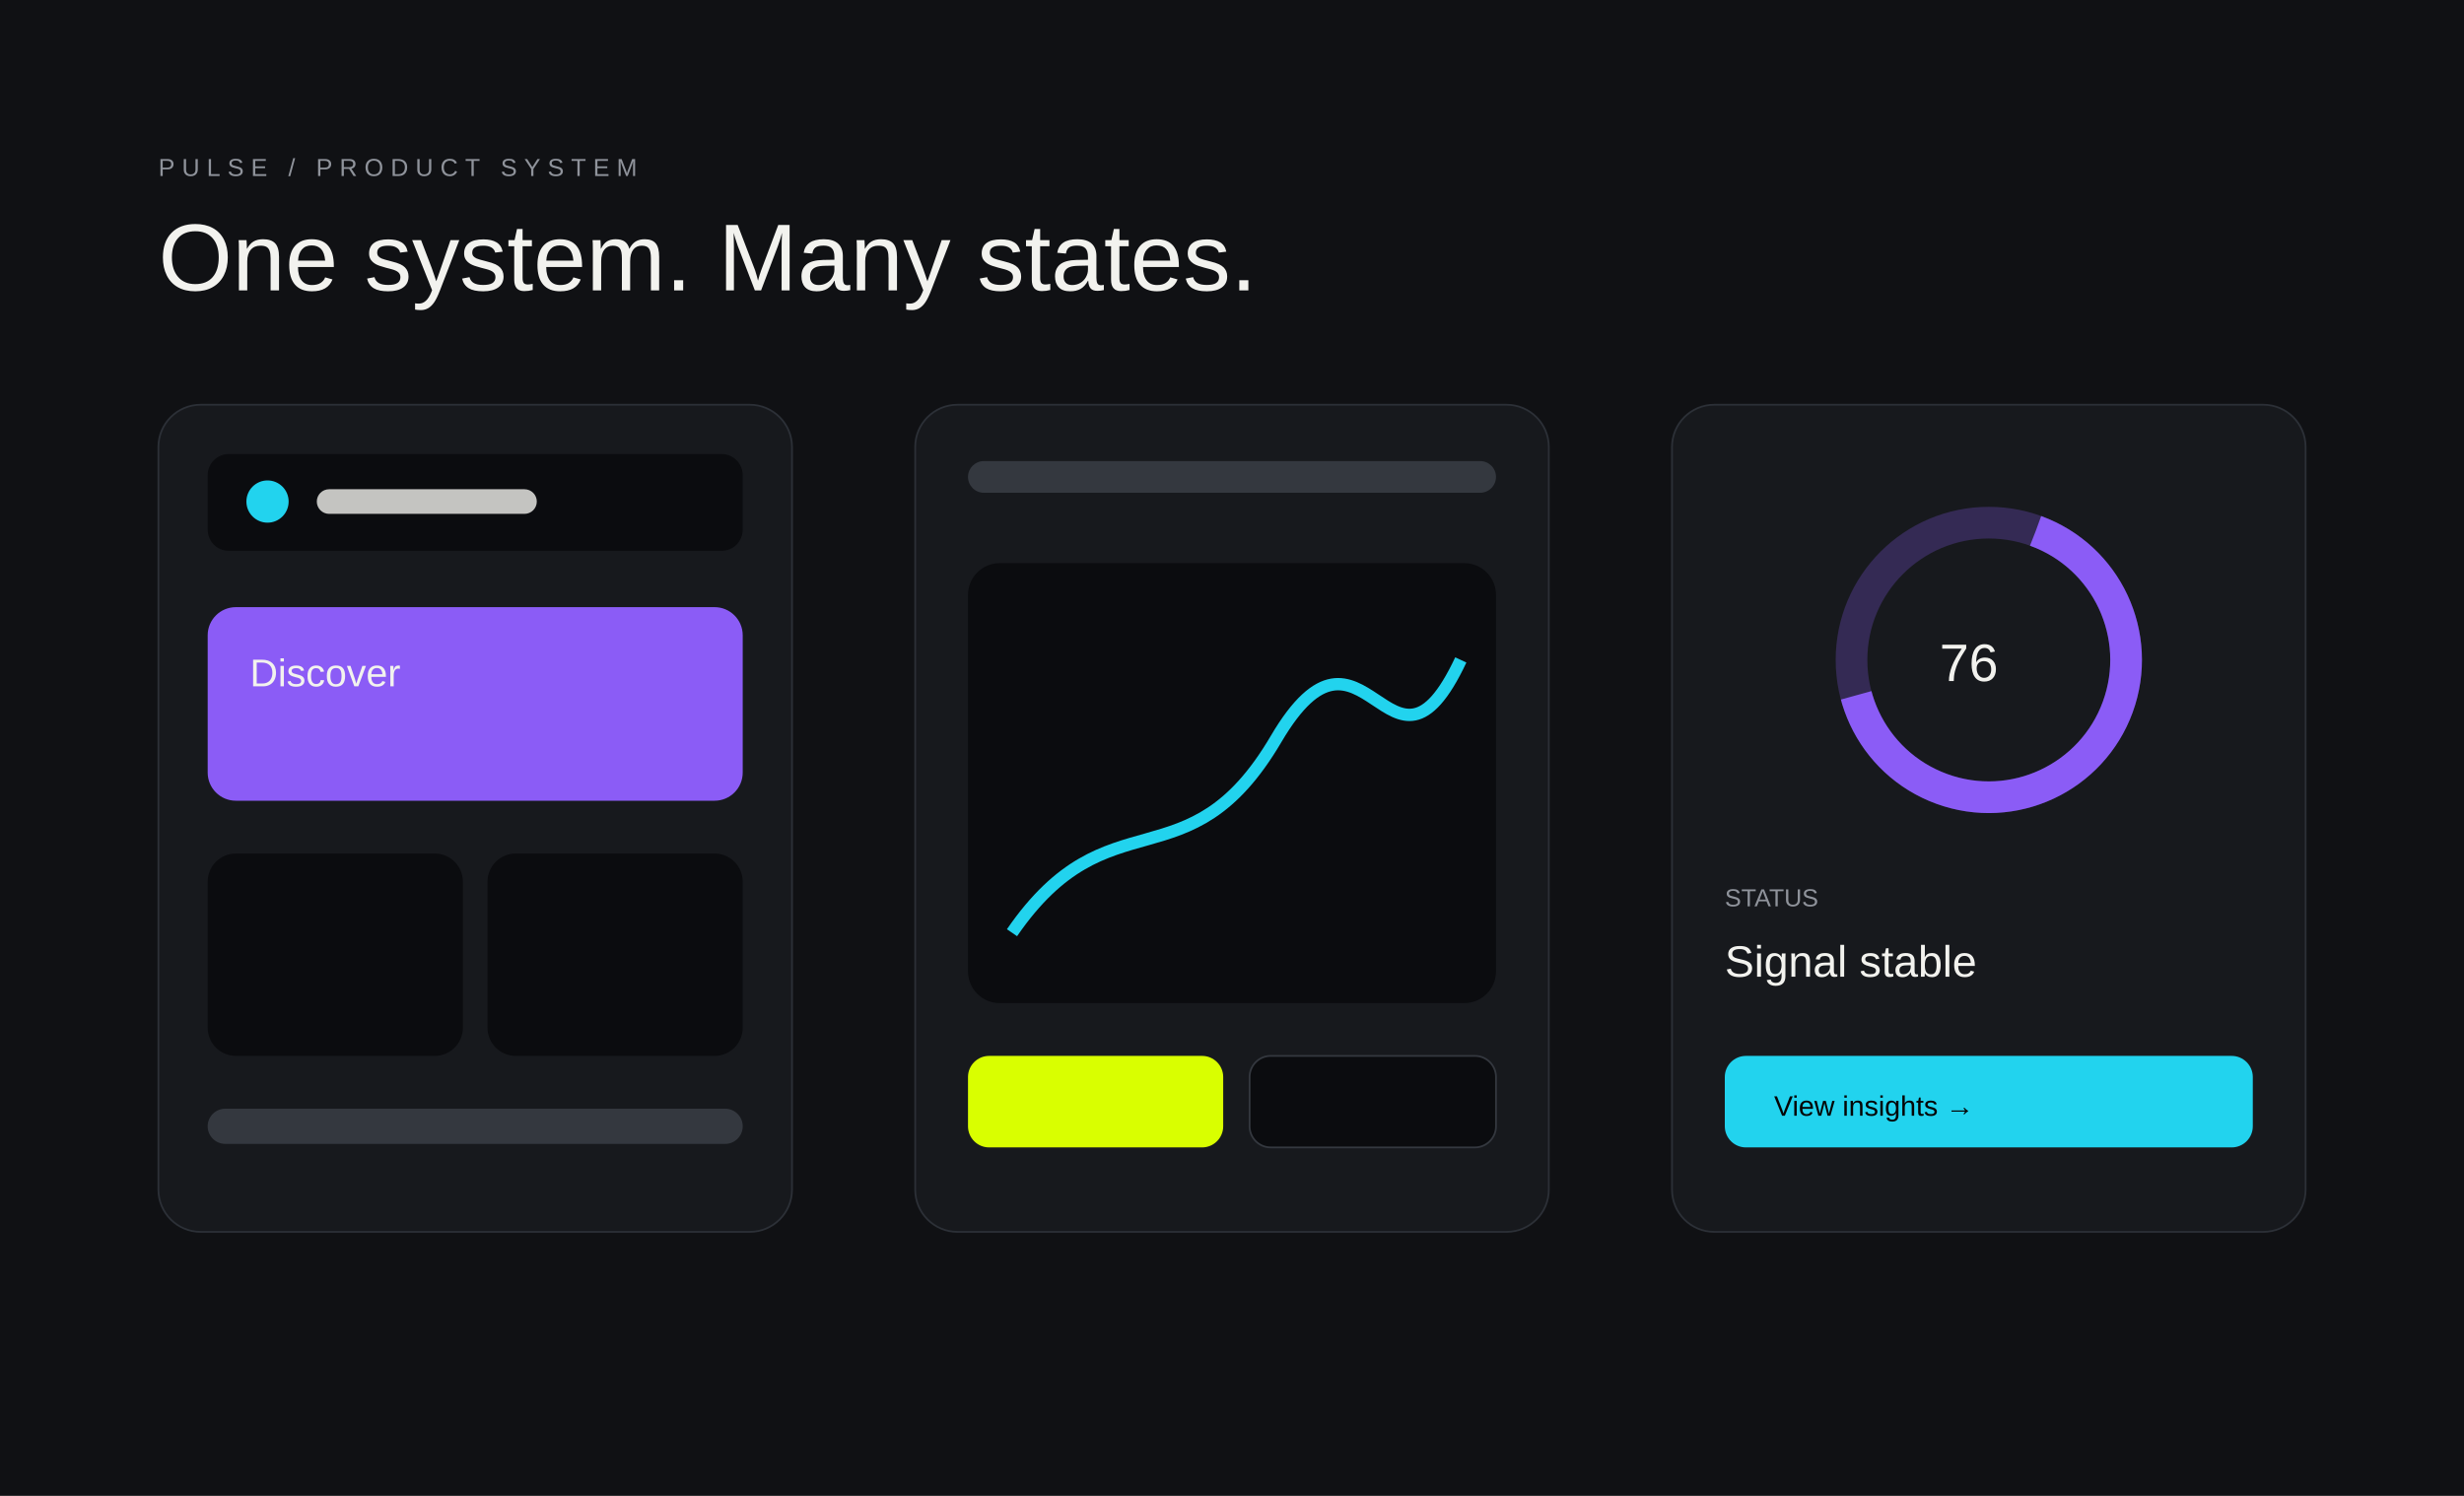
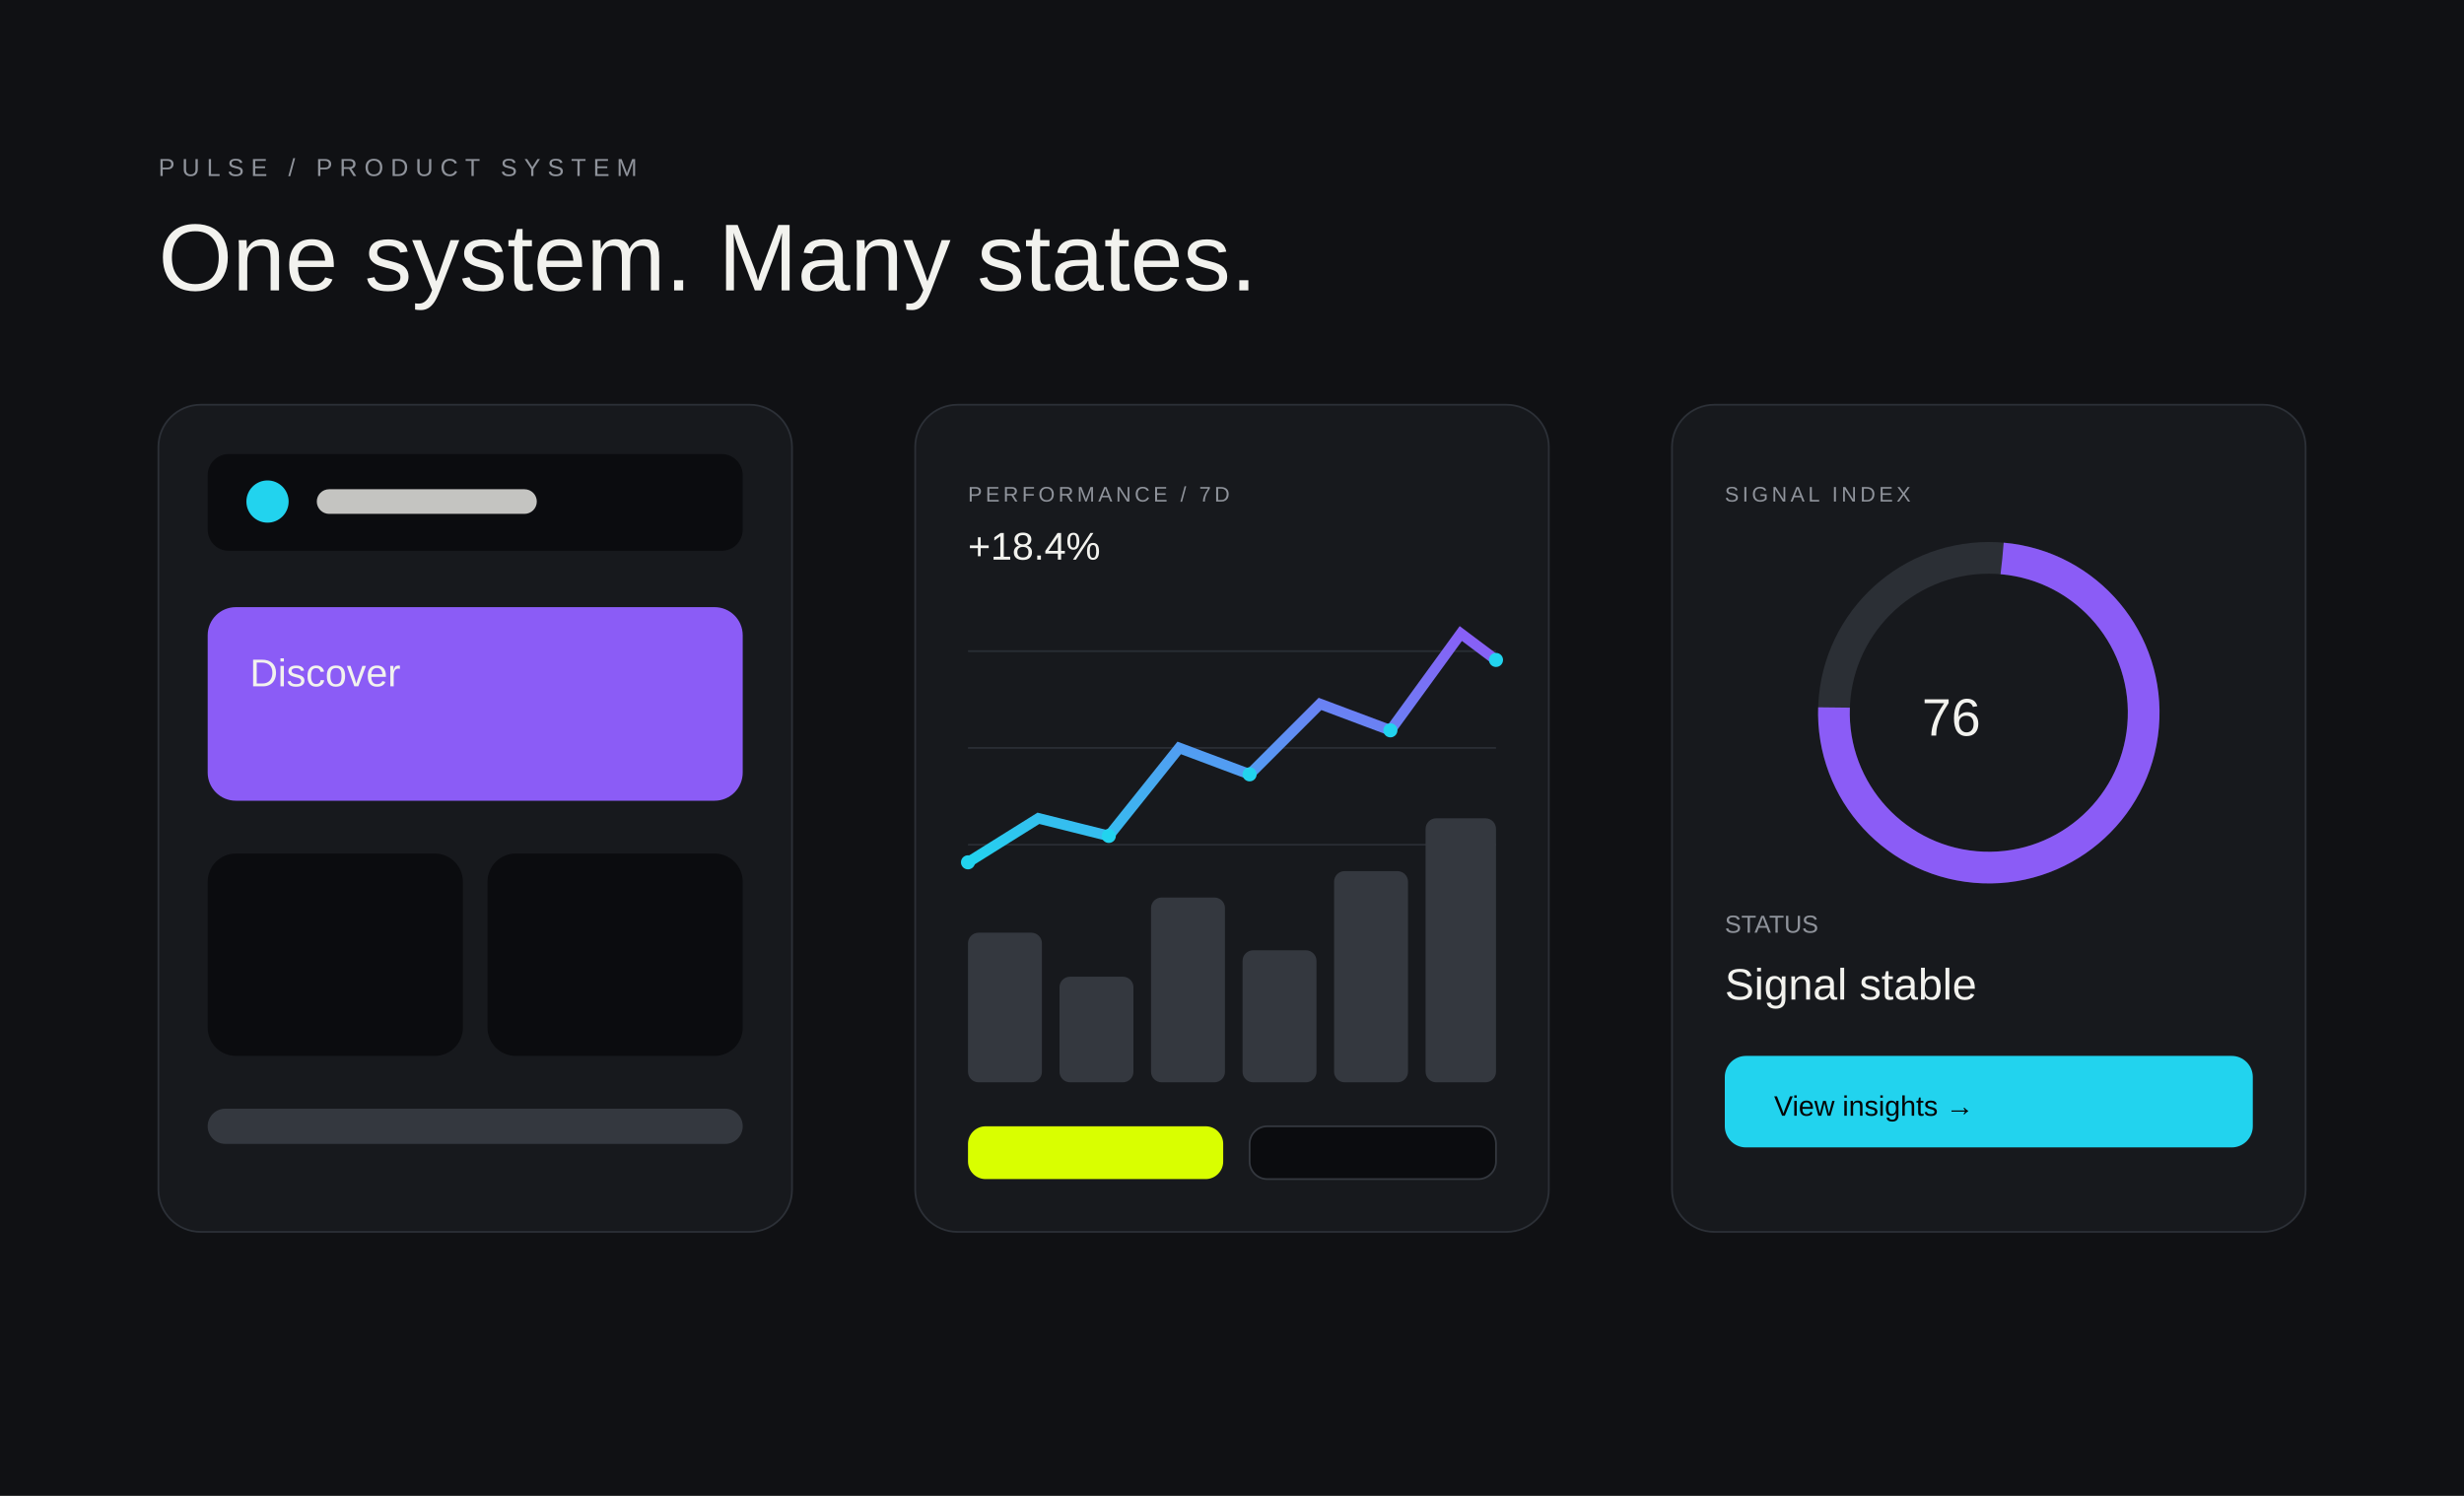
<svg xmlns="http://www.w3.org/2000/svg" viewBox="0 0 1400 850">
+   <defs>
+     <linearGradient id="line" x1="0" y1="1" x2="1" y2="0">
+       <stop stop-color="#22d3ee" />
+       <stop offset="1" stop-color="#8b5cf6" />
+     </linearGradient>
+   </defs>
  <rect width="1400" height="850" fill="#101114" />
  <text x="90" y="100" fill="#8f939b" font-family="Arial" font-size="14" letter-spacing="4">PULSE / PRODUCT SYSTEM</text>
  <text x="90" y="165" fill="#f2f2ee" font-family="Arial" font-size="54">One system. Many states.</text>
  <g transform="translate(90 230)">
    <rect width="360" height="470" rx="24" fill="#17191d" stroke="#2c3037" />
    <rect x="28" y="28" width="304" height="55" rx="12" fill="#0b0c0f" />
    <circle cx="62" cy="55" r="12" fill="#22d3ee" />
    <rect x="90" y="48" width="125" height="14" rx="7" fill="#f2f2ee" opacity=".8" />
    <rect x="28" y="115" width="304" height="110" rx="16" fill="#8b5cf6" />
    <text x="52" y="160" fill="#f2f2ee" font-family="Arial" font-size="22">Discover</text>
    <rect x="28" y="255" width="145" height="115" rx="16" fill="#0b0c0f" />
    <rect x="187" y="255" width="145" height="115" rx="16" fill="#0b0c0f" />
    <rect x="28" y="400" width="304" height="20" rx="10" fill="#34383f" />
  </g>
  <g transform="translate(520 230)">
    <rect width="360" height="470" rx="24" fill="#17191d" stroke="#2c3037" />
-     <rect x="30" y="32" width="300" height="18" rx="9" fill="#34383f" />
-     <rect x="30" y="90" width="300" height="250" rx="18" fill="#0b0c0f" />
-     <path d="M55 300 C110 220 155 275 205 190 S270 230 310 145" fill="none" stroke="#22d3ee" stroke-width="7" />
-     <rect x="30" y="370" width="145" height="52" rx="12" fill="#d9ff00" />
-     <rect x="190" y="370" width="140" height="52" rx="12" fill="#0b0c0f" stroke="#34383f" />
+     <text x="30" y="55" fill="#8f939b" font-family="Arial" font-size="12" letter-spacing="2">PERFORMANCE / 7D</text>
+     <text x="30" y="88" fill="#f2f2ee" font-family="Arial" font-size="22">+18.4%</text>
+     <g stroke="#292d34">
+       <line x1="30" y1="140" x2="330" y2="140" />
+       <line x1="30" y1="195" x2="330" y2="195" />
+       <line x1="30" y1="250" x2="330" y2="250" />
+     </g>
+     <path d="M30 260 L70 235 L110 245 L150 195 L190 210 L230 170 L270 185 L310 130 L330 145" fill="none" stroke="url(#line)" stroke-width="6" />
+     <g fill="#22d3ee">
+       <circle cx="30" cy="260" r="4" />
+       <circle cx="110" cy="245" r="4" />
+       <circle cx="190" cy="210" r="4" />
+       <circle cx="270" cy="185" r="4" />
+       <circle cx="330" cy="145" r="4" />
+     </g>
+     <g fill="#34383f">
+       <rect x="30" y="300" width="42" height="85" rx="6" />
+       <rect x="82" y="325" width="42" height="60" rx="6" />
+       <rect x="134" y="280" width="42" height="105" rx="6" />
+       <rect x="186" y="310" width="42" height="75" rx="6" />
+       <rect x="238" y="265" width="42" height="120" rx="6" />
+       <rect x="290" y="235" width="40" height="150" rx="6" />
+     </g>
+     <rect x="30" y="410" width="145" height="30" rx="10" fill="#d9ff00" />
+     <rect x="190" y="410" width="140" height="30" rx="10" fill="#0b0c0f" stroke="#34383f" />
  </g>
  <g transform="translate(950 230)">
    <rect width="360" height="470" rx="24" fill="#17191d" stroke="#2c3037" />
-     <circle cx="180" cy="145" r="78" fill="none" stroke="#8b5cf6" stroke-width="18" opacity=".25" />
-     <circle cx="180" cy="145" r="78" fill="none" stroke="#8b5cf6" stroke-width="18" stroke-dasharray="320 180" transform="rotate(-70 180 145)" />
-     <text x="152" y="157" fill="#f2f2ee" font-family="Arial" font-size="30">76</text>
-     <text x="30" y="285" fill="#8f939b" font-family="Arial" font-size="14">STATUS</text>
-     <text x="30" y="325" fill="#f2f2ee" font-family="Arial" font-size="25">Signal stable</text>
+     <text x="30" y="55" fill="#8f939b" font-family="Arial" font-size="12" letter-spacing="2">SIGNAL INDEX</text>
+     <circle cx="180" cy="175" r="88" fill="none" stroke="#2b2f35" stroke-width="18" />
+     <circle cx="180" cy="175" r="88" fill="none" stroke="#8b5cf6" stroke-width="18" stroke-dasharray="410 145" transform="rotate(-85 180 175)" />
+     <text x="142" y="188" fill="#f2f2ee" font-family="Arial" font-size="30">76</text>
+     <text x="30" y="300" fill="#8f939b" font-family="Arial" font-size="14">STATUS</text>
+     <text x="30" y="338" fill="#f2f2ee" font-family="Arial" font-size="25">Signal stable</text>
    <rect x="30" y="370" width="300" height="52" rx="12" fill="#22d3ee" />
    <text x="58" y="404" fill="#050505" font-family="Arial" font-size="16">View insights →</text>
  </g>
</svg>
